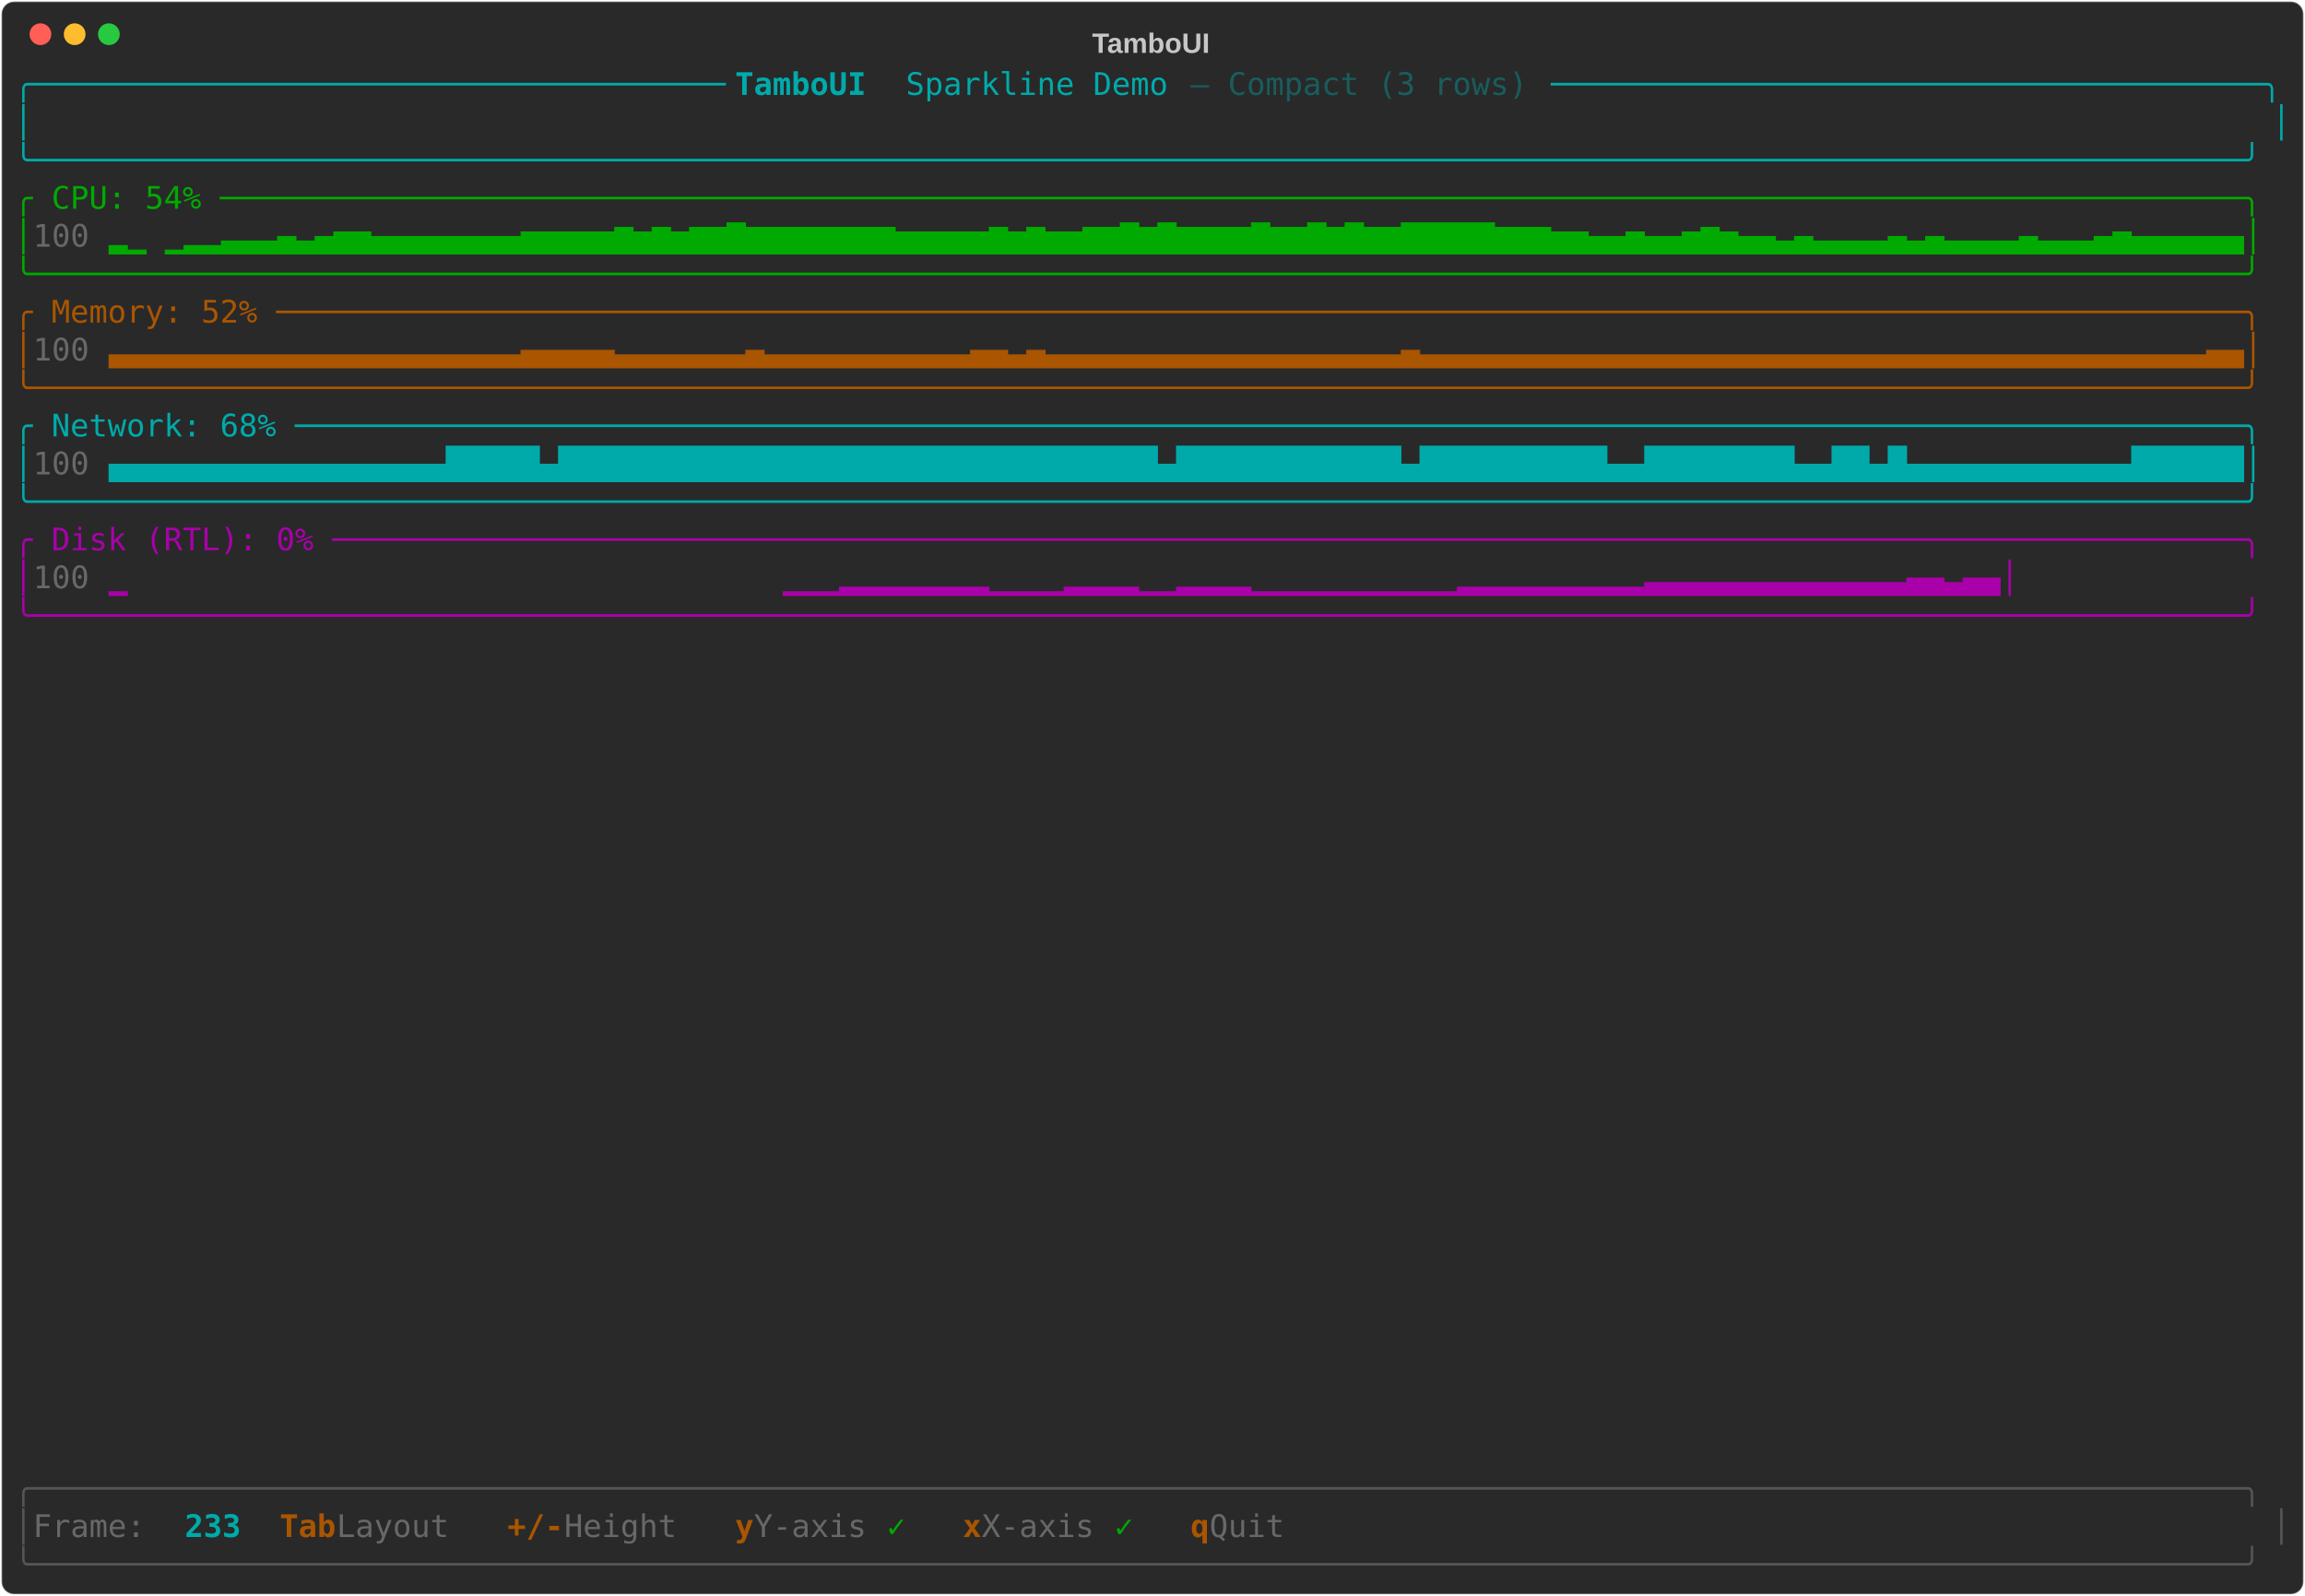
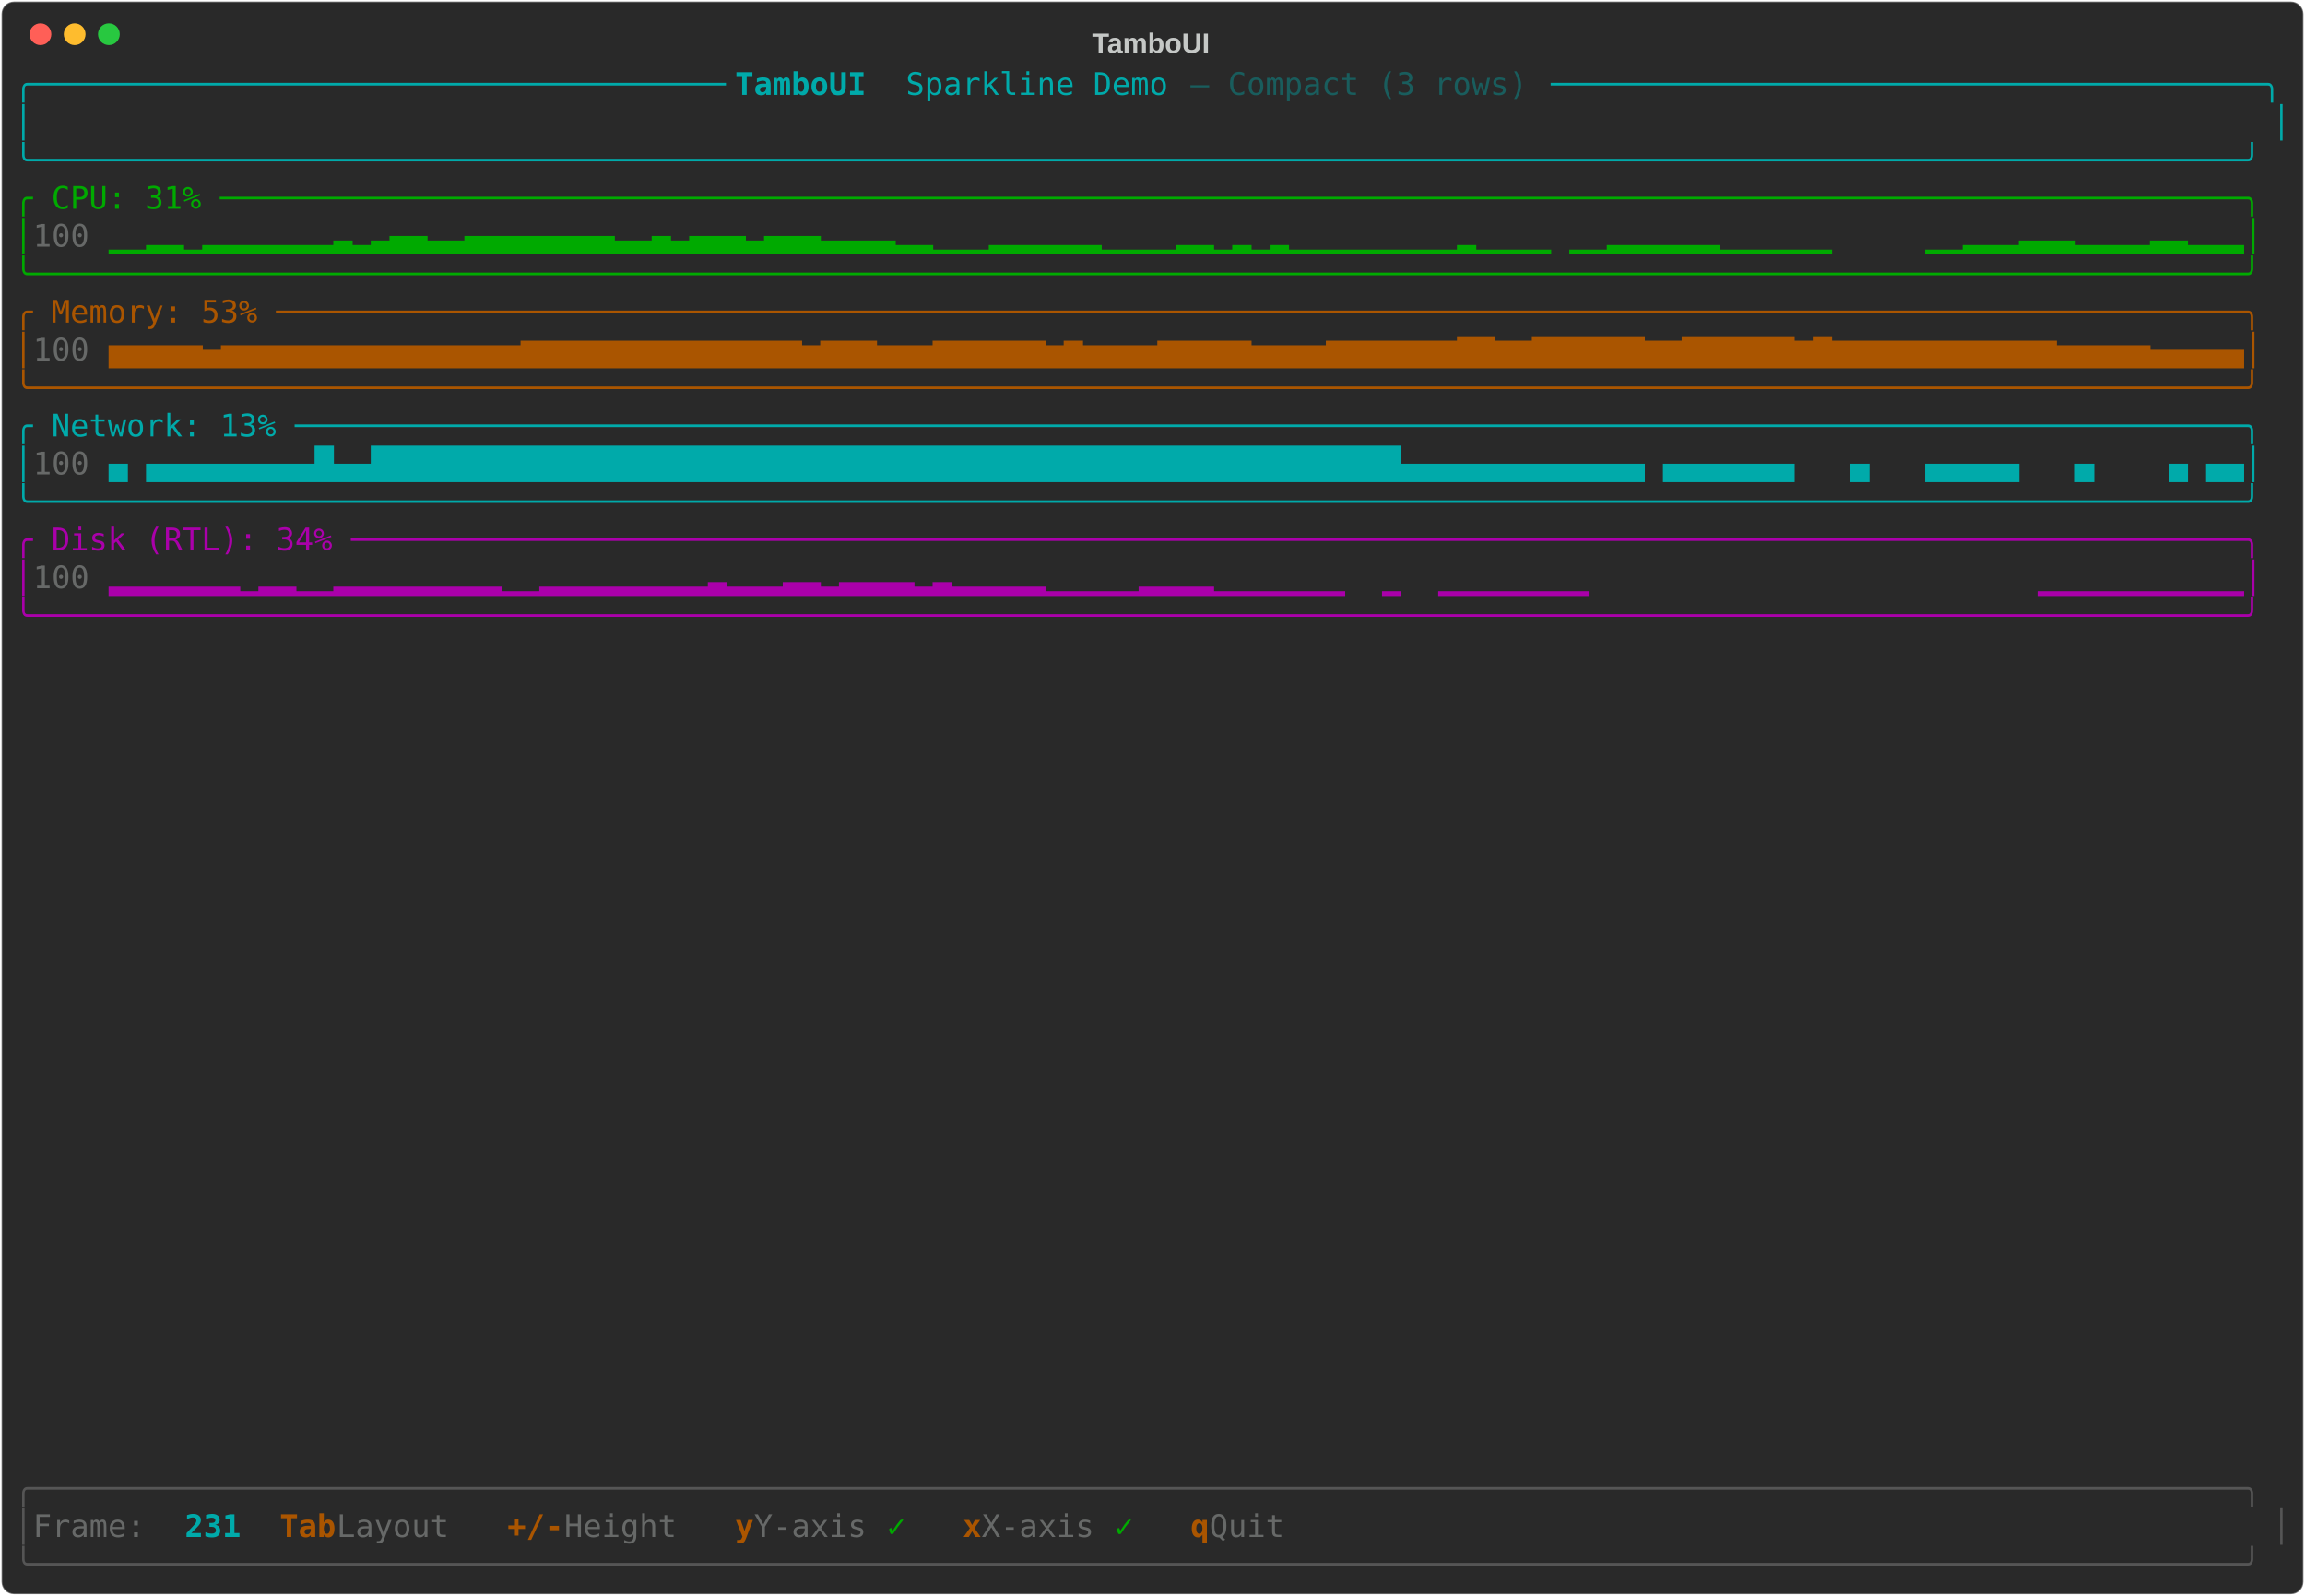
<svg xmlns="http://www.w3.org/2000/svg" class="rich-terminal" viewBox="0 0 1482 1026">
-   <style>    @font-face {        font-family: "Fira Code";        src: local("FiraCode-Regular"),                url("https://cdnjs.cloudflare.com/ajax/libs/firacode/6.2.0/woff2/FiraCode-Regular.woff2") format("woff2"),                url("https://cdnjs.cloudflare.com/ajax/libs/firacode/6.2.0/woff/FiraCode-Regular.woff") format("woff");        font-style: normal;        font-weight: 400;    }    @font-face {        font-family: "Fira Code";        src: local("FiraCode-Bold"),                url("https://cdnjs.cloudflare.com/ajax/libs/firacode/6.2.0/woff2/FiraCode-Bold.woff2") format("woff2"),                url("https://cdnjs.cloudflare.com/ajax/libs/firacode/6.2.0/woff/FiraCode-Bold.woff") format("woff");        font-style: bold;        font-weight: 700;    }    .terminal-2256705921-matrix {        font-family: Fira Code, monospace;        font-size: 20px;        line-height: 24.4px;        font-variant-east-asian: full-width;    }    .terminal-2256705921-title {        font-size: 18px;        font-weight: bold;        font-family: arial;    }    .terminal-2256705921-r1 { fill: #00aaaa }.terminal-2256705921-r2 { fill: #00aaaa;font-weight: bold }.terminal-2256705921-r3 { fill: #195d5d }.terminal-2256705921-r4 { fill: #c5c8c6 }.terminal-2256705921-r5 { fill: #00aa00 }.terminal-2256705921-r6 { fill: #676968 }.terminal-2256705921-r7 { fill: #aa5500 }.terminal-2256705921-r8 { fill: #aa00aa }.terminal-2256705921-r9 { fill: #555555 }.terminal-2256705921-r10 { fill: #aa5500;font-weight: bold }    </style>
+   <style>    @font-face {        font-family: "Fira Code";        src: local("FiraCode-Regular"),                url("https://cdnjs.cloudflare.com/ajax/libs/firacode/6.2.0/woff2/FiraCode-Regular.woff2") format("woff2"),                url("https://cdnjs.cloudflare.com/ajax/libs/firacode/6.2.0/woff/FiraCode-Regular.woff") format("woff");        font-style: normal;        font-weight: 400;    }    @font-face {        font-family: "Fira Code";        src: local("FiraCode-Bold"),                url("https://cdnjs.cloudflare.com/ajax/libs/firacode/6.2.0/woff2/FiraCode-Bold.woff2") format("woff2"),                url("https://cdnjs.cloudflare.com/ajax/libs/firacode/6.2.0/woff/FiraCode-Bold.woff") format("woff");        font-style: bold;        font-weight: 700;    }    .terminal-2590872902-matrix {        font-family: Fira Code, monospace;        font-size: 20px;        line-height: 24.4px;        font-variant-east-asian: full-width;    }    .terminal-2590872902-title {        font-size: 18px;        font-weight: bold;        font-family: arial;    }    .terminal-2590872902-r1 { fill: #00aaaa }.terminal-2590872902-r2 { fill: #00aaaa;font-weight: bold }.terminal-2590872902-r3 { fill: #195d5d }.terminal-2590872902-r4 { fill: #c5c8c6 }.terminal-2590872902-r5 { fill: #00aa00 }.terminal-2590872902-r6 { fill: #676968 }.terminal-2590872902-r7 { fill: #aa5500 }.terminal-2590872902-r8 { fill: #aa00aa }.terminal-2590872902-r9 { fill: #555555 }.terminal-2590872902-r10 { fill: #aa5500;font-weight: bold }    </style>
  <defs>
-     <clipPath id="terminal-2256705921-clip-terminal">
+     <clipPath id="terminal-2590872902-clip-terminal">
      <rect x="0" y="0" width="1463" height="975" />
    </clipPath>
-     <clipPath id="terminal-2256705921-line-0">
+     <clipPath id="terminal-2590872902-line-0">
      <rect x="0" y="1.5" width="1464" height="24.65" />
    </clipPath>
-     <clipPath id="terminal-2256705921-line-1">
+     <clipPath id="terminal-2590872902-line-1">
      <rect x="0" y="25.9" width="1464" height="24.65" />
    </clipPath>
-     <clipPath id="terminal-2256705921-line-2">
+     <clipPath id="terminal-2590872902-line-2">
      <rect x="0" y="50.3" width="1464" height="24.65" />
    </clipPath>
-     <clipPath id="terminal-2256705921-line-3">
+     <clipPath id="terminal-2590872902-line-3">
      <rect x="0" y="74.7" width="1464" height="24.65" />
    </clipPath>
-     <clipPath id="terminal-2256705921-line-4">
+     <clipPath id="terminal-2590872902-line-4">
      <rect x="0" y="99.1" width="1464" height="24.65" />
    </clipPath>
-     <clipPath id="terminal-2256705921-line-5">
+     <clipPath id="terminal-2590872902-line-5">
      <rect x="0" y="123.5" width="1464" height="24.65" />
    </clipPath>
-     <clipPath id="terminal-2256705921-line-6">
+     <clipPath id="terminal-2590872902-line-6">
      <rect x="0" y="147.9" width="1464" height="24.65" />
    </clipPath>
-     <clipPath id="terminal-2256705921-line-7">
+     <clipPath id="terminal-2590872902-line-7">
      <rect x="0" y="172.3" width="1464" height="24.65" />
    </clipPath>
-     <clipPath id="terminal-2256705921-line-8">
+     <clipPath id="terminal-2590872902-line-8">
      <rect x="0" y="196.7" width="1464" height="24.65" />
    </clipPath>
-     <clipPath id="terminal-2256705921-line-9">
+     <clipPath id="terminal-2590872902-line-9">
      <rect x="0" y="221.1" width="1464" height="24.65" />
    </clipPath>
-     <clipPath id="terminal-2256705921-line-10">
+     <clipPath id="terminal-2590872902-line-10">
      <rect x="0" y="245.5" width="1464" height="24.65" />
    </clipPath>
-     <clipPath id="terminal-2256705921-line-11">
+     <clipPath id="terminal-2590872902-line-11">
      <rect x="0" y="269.9" width="1464" height="24.65" />
    </clipPath>
-     <clipPath id="terminal-2256705921-line-12">
+     <clipPath id="terminal-2590872902-line-12">
      <rect x="0" y="294.3" width="1464" height="24.65" />
    </clipPath>
-     <clipPath id="terminal-2256705921-line-13">
+     <clipPath id="terminal-2590872902-line-13">
      <rect x="0" y="318.7" width="1464" height="24.65" />
    </clipPath>
-     <clipPath id="terminal-2256705921-line-14">
+     <clipPath id="terminal-2590872902-line-14">
      <rect x="0" y="343.1" width="1464" height="24.65" />
    </clipPath>
-     <clipPath id="terminal-2256705921-line-15">
+     <clipPath id="terminal-2590872902-line-15">
      <rect x="0" y="367.5" width="1464" height="24.65" />
    </clipPath>
-     <clipPath id="terminal-2256705921-line-16">
+     <clipPath id="terminal-2590872902-line-16">
      <rect x="0" y="391.9" width="1464" height="24.65" />
    </clipPath>
-     <clipPath id="terminal-2256705921-line-17">
+     <clipPath id="terminal-2590872902-line-17">
      <rect x="0" y="416.3" width="1464" height="24.65" />
    </clipPath>
-     <clipPath id="terminal-2256705921-line-18">
+     <clipPath id="terminal-2590872902-line-18">
      <rect x="0" y="440.7" width="1464" height="24.65" />
    </clipPath>
-     <clipPath id="terminal-2256705921-line-19">
+     <clipPath id="terminal-2590872902-line-19">
      <rect x="0" y="465.1" width="1464" height="24.65" />
    </clipPath>
-     <clipPath id="terminal-2256705921-line-20">
+     <clipPath id="terminal-2590872902-line-20">
      <rect x="0" y="489.5" width="1464" height="24.65" />
    </clipPath>
-     <clipPath id="terminal-2256705921-line-21">
+     <clipPath id="terminal-2590872902-line-21">
      <rect x="0" y="513.9" width="1464" height="24.65" />
    </clipPath>
-     <clipPath id="terminal-2256705921-line-22">
+     <clipPath id="terminal-2590872902-line-22">
      <rect x="0" y="538.3" width="1464" height="24.65" />
    </clipPath>
-     <clipPath id="terminal-2256705921-line-23">
+     <clipPath id="terminal-2590872902-line-23">
      <rect x="0" y="562.7" width="1464" height="24.65" />
    </clipPath>
-     <clipPath id="terminal-2256705921-line-24">
+     <clipPath id="terminal-2590872902-line-24">
      <rect x="0" y="587.1" width="1464" height="24.65" />
    </clipPath>
-     <clipPath id="terminal-2256705921-line-25">
+     <clipPath id="terminal-2590872902-line-25">
      <rect x="0" y="611.5" width="1464" height="24.65" />
    </clipPath>
-     <clipPath id="terminal-2256705921-line-26">
+     <clipPath id="terminal-2590872902-line-26">
      <rect x="0" y="635.9" width="1464" height="24.65" />
    </clipPath>
-     <clipPath id="terminal-2256705921-line-27">
+     <clipPath id="terminal-2590872902-line-27">
      <rect x="0" y="660.3" width="1464" height="24.65" />
    </clipPath>
-     <clipPath id="terminal-2256705921-line-28">
+     <clipPath id="terminal-2590872902-line-28">
      <rect x="0" y="684.7" width="1464" height="24.65" />
    </clipPath>
-     <clipPath id="terminal-2256705921-line-29">
+     <clipPath id="terminal-2590872902-line-29">
      <rect x="0" y="709.1" width="1464" height="24.65" />
    </clipPath>
-     <clipPath id="terminal-2256705921-line-30">
+     <clipPath id="terminal-2590872902-line-30">
      <rect x="0" y="733.5" width="1464" height="24.65" />
    </clipPath>
-     <clipPath id="terminal-2256705921-line-31">
+     <clipPath id="terminal-2590872902-line-31">
      <rect x="0" y="757.9" width="1464" height="24.65" />
    </clipPath>
-     <clipPath id="terminal-2256705921-line-32">
+     <clipPath id="terminal-2590872902-line-32">
      <rect x="0" y="782.3" width="1464" height="24.65" />
    </clipPath>
-     <clipPath id="terminal-2256705921-line-33">
+     <clipPath id="terminal-2590872902-line-33">
      <rect x="0" y="806.7" width="1464" height="24.65" />
    </clipPath>
-     <clipPath id="terminal-2256705921-line-34">
+     <clipPath id="terminal-2590872902-line-34">
      <rect x="0" y="831.1" width="1464" height="24.65" />
    </clipPath>
-     <clipPath id="terminal-2256705921-line-35">
+     <clipPath id="terminal-2590872902-line-35">
      <rect x="0" y="855.5" width="1464" height="24.65" />
    </clipPath>
-     <clipPath id="terminal-2256705921-line-36">
+     <clipPath id="terminal-2590872902-line-36">
      <rect x="0" y="879.9" width="1464" height="24.65" />
    </clipPath>
-     <clipPath id="terminal-2256705921-line-37">
+     <clipPath id="terminal-2590872902-line-37">
      <rect x="0" y="904.3" width="1464" height="24.65" />
    </clipPath>
-     <clipPath id="terminal-2256705921-line-38">
+     <clipPath id="terminal-2590872902-line-38">
      <rect x="0" y="928.7" width="1464" height="24.65" />
    </clipPath>
-     <clipPath id="terminal-2256705921-line-39">
+     <clipPath id="terminal-2590872902-line-39">
      <rect x="0" y="953.1" width="1464" height="24.65" />
    </clipPath>
  </defs>
  <rect fill="#292929" stroke="rgba(255,255,255,0.35)" stroke-width="1" x="1" y="1" width="1480" height="1024" rx="8" />
-   <text class="terminal-2256705921-title" fill="#c5c8c6" text-anchor="middle" x="740" y="34">TamboUI</text>
+   <text class="terminal-2590872902-title" fill="#c5c8c6" text-anchor="middle" x="740" y="34">TamboUI</text>
  <g transform="translate(26,22)">
    <circle cx="0" cy="0" r="7" fill="#ff5f57" />
    <circle cx="22" cy="0" r="7" fill="#febc2e" />
    <circle cx="44" cy="0" r="7" fill="#28c840" />
  </g>
-   <g transform="translate(9, 41)" clip-path="url(#terminal-2256705921-clip-terminal)">
-     <g class="terminal-2256705921-matrix">
-       <text class="terminal-2256705921-r1" x="0" y="20" textLength="463.6" clip-path="url(#terminal-2256705921-line-0)">╭─────────────────────────────────────</text>
-       <text class="terminal-2256705921-r2" x="463.6" y="20" textLength="109.8" clip-path="url(#terminal-2256705921-line-0)"> TamboUI </text>
-       <text class="terminal-2256705921-r1" x="573.4" y="20" textLength="183" clip-path="url(#terminal-2256705921-line-0)">Sparkline Demo </text>
-       <text class="terminal-2256705921-r3" x="756.4" y="20" textLength="231.8" clip-path="url(#terminal-2256705921-line-0)">— Compact (3 rows) </text>
-       <text class="terminal-2256705921-r1" x="988.2" y="20" textLength="475.8" clip-path="url(#terminal-2256705921-line-0)">──────────────────────────────────────╮</text>
-       <text class="terminal-2256705921-r1" x="0" y="44.4" textLength="12.2" clip-path="url(#terminal-2256705921-line-1)">│</text>
-       <text class="terminal-2256705921-r1" x="1451.8" y="44.4" textLength="12.2" clip-path="url(#terminal-2256705921-line-1)">│</text>
-       <text class="terminal-2256705921-r1" x="0" y="68.8" textLength="1464" clip-path="url(#terminal-2256705921-line-2)">╰──────────────────────────────────────────────────────────────────────────────────────────────────────────────────────╯</text>
-       <text class="terminal-2256705921-r5" x="0" y="93.2" textLength="1464" clip-path="url(#terminal-2256705921-line-3)">╭ CPU: 54% ────────────────────────────────────────────────────────────────────────────────────────────────────────────╮</text>
-       <text class="terminal-2256705921-r5" x="0" y="117.6" textLength="12.2" clip-path="url(#terminal-2256705921-line-4)">│</text>
-       <text class="terminal-2256705921-r6" x="12.2" y="117.6" textLength="48.8" clip-path="url(#terminal-2256705921-line-4)"> 100</text>
-       <text class="terminal-2256705921-r5" x="61" y="117.6" textLength="1403" clip-path="url(#terminal-2256705921-line-4)">▂▁ ▁▂▂▃▃▃▄▃▄▅▅▄▄▄▄▄▄▄▄▅▅▅▅▅▆▅▆▅▆▆▇▆▆▆▆▆▆▆▆▅▅▅▅▅▆▅▆▅▅▆▆▇▆▇▆▆▆▆▇▆▆▇▆▇▆▆▇▇▇▇▇▆▆▆▅▅▄▄▅▄▄▅▆▅▄▄▃▄▃▃▃▃▄▃▄▃▃▃▃▄▃▃▃▄▅▄▄▄▄▄▄│</text>
-       <text class="terminal-2256705921-r5" x="0" y="142" textLength="1464" clip-path="url(#terminal-2256705921-line-5)">╰──────────────────────────────────────────────────────────────────────────────────────────────────────────────────────╯</text>
-       <text class="terminal-2256705921-r7" x="0" y="166.4" textLength="1464" clip-path="url(#terminal-2256705921-line-6)">╭ Memory: 52% ─────────────────────────────────────────────────────────────────────────────────────────────────────────╮</text>
-       <text class="terminal-2256705921-r7" x="0" y="190.8" textLength="12.2" clip-path="url(#terminal-2256705921-line-7)">│</text>
-       <text class="terminal-2256705921-r6" x="12.2" y="190.8" textLength="48.8" clip-path="url(#terminal-2256705921-line-7)"> 100</text>
-       <text class="terminal-2256705921-r7" x="61" y="190.8" textLength="1403" clip-path="url(#terminal-2256705921-line-7)">▃▃▃▃▃▃▃▃▃▃▃▃▃▃▃▃▃▃▃▃▃▃▄▄▄▄▄▃▃▃▃▃▃▃▄▃▃▃▃▃▃▃▃▃▃▃▄▄▃▄▃▃▃▃▃▃▃▃▃▃▃▃▃▃▃▃▃▃▃▄▃▃▃▃▃▃▃▃▃▃▃▃▃▃▃▃▃▃▃▃▃▃▃▃▃▃▃▃▃▃▃▃▃▃▃▃▃▃▃▃▃▃▄▄│</text>
-       <text class="terminal-2256705921-r7" x="0" y="215.2" textLength="1464" clip-path="url(#terminal-2256705921-line-8)">╰──────────────────────────────────────────────────────────────────────────────────────────────────────────────────────╯</text>
-       <text class="terminal-2256705921-r1" x="0" y="239.6" textLength="1464" clip-path="url(#terminal-2256705921-line-9)">╭ Network: 68% ────────────────────────────────────────────────────────────────────────────────────────────────────────╮</text>
-       <text class="terminal-2256705921-r1" x="0" y="264" textLength="12.2" clip-path="url(#terminal-2256705921-line-10)">│</text>
-       <text class="terminal-2256705921-r6" x="12.2" y="264" textLength="48.8" clip-path="url(#terminal-2256705921-line-10)"> 100</text>
-       <text class="terminal-2256705921-r1" x="61" y="264" textLength="1403" clip-path="url(#terminal-2256705921-line-10)">▄▄▄▄▄▄▄▄▄▄▄▄▄▄▄▄▄▄█████▄████████████████████████████████▄████████████▄██████████▄▄████████▄▄██▄█▄▄▄▄▄▄▄▄▄▄▄▄██████│</text>
-       <text class="terminal-2256705921-r1" x="0" y="288.4" textLength="1464" clip-path="url(#terminal-2256705921-line-11)">╰──────────────────────────────────────────────────────────────────────────────────────────────────────────────────────╯</text>
-       <text class="terminal-2256705921-r8" x="0" y="312.8" textLength="1464" clip-path="url(#terminal-2256705921-line-12)">╭ Disk (RTL): 0% ──────────────────────────────────────────────────────────────────────────────────────────────────────╮</text>
-       <text class="terminal-2256705921-r8" x="0" y="337.2" textLength="12.2" clip-path="url(#terminal-2256705921-line-13)">│</text>
-       <text class="terminal-2256705921-r6" x="12.2" y="337.2" textLength="48.8" clip-path="url(#terminal-2256705921-line-13)"> 100</text>
-       <text class="terminal-2256705921-r8" x="61" y="337.2" textLength="1403" clip-path="url(#terminal-2256705921-line-13)">             ▁                                   ▁▁▁▂▂▂▂▂▂▂▂▁▁▁▁▂▂▂▂▁▁▂▂▂▂▁▁▁▁▁▁▁▁▁▁▁▂▂▂▂▂▂▂▂▂▂▃▃▃▃▃▃▃▃▃▃▃▃▃▃▄▄▃▄▄│</text>
-       <text class="terminal-2256705921-r8" x="0" y="361.6" textLength="1464" clip-path="url(#terminal-2256705921-line-14)">╰──────────────────────────────────────────────────────────────────────────────────────────────────────────────────────╯</text>
-       <text class="terminal-2256705921-r9" x="0" y="922.8" textLength="1464" clip-path="url(#terminal-2256705921-line-37)">╭──────────────────────────────────────────────────────────────────────────────────────────────────────────────────────╮</text>
-       <text class="terminal-2256705921-r9" x="0" y="947.2" textLength="12.2" clip-path="url(#terminal-2256705921-line-38)">│</text>
-       <text class="terminal-2256705921-r6" x="12.2" y="947.2" textLength="97.6" clip-path="url(#terminal-2256705921-line-38)"> Frame: </text>
-       <text class="terminal-2256705921-r2" x="109.8" y="947.2" textLength="36.6" clip-path="url(#terminal-2256705921-line-38)">233</text>
-       <text class="terminal-2256705921-r10" x="170.8" y="947.2" textLength="36.6" clip-path="url(#terminal-2256705921-line-38)">Tab</text>
-       <text class="terminal-2256705921-r6" x="207.4" y="947.2" textLength="85.4" clip-path="url(#terminal-2256705921-line-38)"> Layout</text>
-       <text class="terminal-2256705921-r10" x="317.2" y="947.2" textLength="36.6" clip-path="url(#terminal-2256705921-line-38)">+/-</text>
-       <text class="terminal-2256705921-r6" x="353.8" y="947.2" textLength="85.4" clip-path="url(#terminal-2256705921-line-38)"> Height</text>
-       <text class="terminal-2256705921-r10" x="463.6" y="947.2" textLength="12.2" clip-path="url(#terminal-2256705921-line-38)">y</text>
-       <text class="terminal-2256705921-r6" x="475.8" y="947.2" textLength="85.4" clip-path="url(#terminal-2256705921-line-38)"> Y-axis</text>
-       <text class="terminal-2256705921-r5" x="561.2" y="947.2" textLength="24.4" clip-path="url(#terminal-2256705921-line-38)"> ✓</text>
-       <text class="terminal-2256705921-r10" x="610" y="947.2" textLength="12.2" clip-path="url(#terminal-2256705921-line-38)">x</text>
-       <text class="terminal-2256705921-r6" x="622.2" y="947.2" textLength="85.4" clip-path="url(#terminal-2256705921-line-38)"> X-axis</text>
-       <text class="terminal-2256705921-r5" x="707.6" y="947.2" textLength="24.4" clip-path="url(#terminal-2256705921-line-38)"> ✓</text>
-       <text class="terminal-2256705921-r10" x="756.4" y="947.2" textLength="12.2" clip-path="url(#terminal-2256705921-line-38)">q</text>
-       <text class="terminal-2256705921-r6" x="768.6" y="947.2" textLength="61" clip-path="url(#terminal-2256705921-line-38)"> Quit</text>
-       <text class="terminal-2256705921-r9" x="1451.8" y="947.2" textLength="12.2" clip-path="url(#terminal-2256705921-line-38)">│</text>
-       <text class="terminal-2256705921-r9" x="0" y="971.6" textLength="1464" clip-path="url(#terminal-2256705921-line-39)">╰──────────────────────────────────────────────────────────────────────────────────────────────────────────────────────╯</text>
+   <g transform="translate(9, 41)" clip-path="url(#terminal-2590872902-clip-terminal)">
+     <g class="terminal-2590872902-matrix">
+       <text class="terminal-2590872902-r1" x="0" y="20" textLength="463.6" clip-path="url(#terminal-2590872902-line-0)">╭─────────────────────────────────────</text>
+       <text class="terminal-2590872902-r2" x="463.6" y="20" textLength="109.8" clip-path="url(#terminal-2590872902-line-0)"> TamboUI </text>
+       <text class="terminal-2590872902-r1" x="573.4" y="20" textLength="183" clip-path="url(#terminal-2590872902-line-0)">Sparkline Demo </text>
+       <text class="terminal-2590872902-r3" x="756.4" y="20" textLength="231.8" clip-path="url(#terminal-2590872902-line-0)">— Compact (3 rows) </text>
+       <text class="terminal-2590872902-r1" x="988.2" y="20" textLength="475.8" clip-path="url(#terminal-2590872902-line-0)">──────────────────────────────────────╮</text>
+       <text class="terminal-2590872902-r1" x="0" y="44.4" textLength="12.2" clip-path="url(#terminal-2590872902-line-1)">│</text>
+       <text class="terminal-2590872902-r1" x="1451.8" y="44.4" textLength="12.2" clip-path="url(#terminal-2590872902-line-1)">│</text>
+       <text class="terminal-2590872902-r1" x="0" y="68.8" textLength="1464" clip-path="url(#terminal-2590872902-line-2)">╰──────────────────────────────────────────────────────────────────────────────────────────────────────────────────────╯</text>
+       <text class="terminal-2590872902-r5" x="0" y="93.2" textLength="1464" clip-path="url(#terminal-2590872902-line-3)">╭ CPU: 31% ────────────────────────────────────────────────────────────────────────────────────────────────────────────╮</text>
+       <text class="terminal-2590872902-r5" x="0" y="117.6" textLength="12.2" clip-path="url(#terminal-2590872902-line-4)">│</text>
+       <text class="terminal-2590872902-r6" x="12.2" y="117.6" textLength="48.8" clip-path="url(#terminal-2590872902-line-4)"> 100</text>
+       <text class="terminal-2590872902-r5" x="61" y="117.6" textLength="1403" clip-path="url(#terminal-2590872902-line-4)">▁▁▂▂▁▂▂▂▂▂▂▂▃▂▃▄▄▃▃▄▄▄▄▄▄▄▄▃▃▄▃▄▄▄▃▄▄▄▃▃▃▃▂▂▁▁▁▂▂▂▂▂▂▁▁▁▁▂▂▁▂▁▂▁▁▁▁▁▁▁▁▁▂▁▁▁▁ ▁▁▂▂▂▂▂▂▁▁▁▁▁▁     ▁▁▂▂▂▃▃▃▂▂▂▂▃▃▂▂▂│</text>
+       <text class="terminal-2590872902-r5" x="0" y="142" textLength="1464" clip-path="url(#terminal-2590872902-line-5)">╰──────────────────────────────────────────────────────────────────────────────────────────────────────────────────────╯</text>
+       <text class="terminal-2590872902-r7" x="0" y="166.4" textLength="1464" clip-path="url(#terminal-2590872902-line-6)">╭ Memory: 53% ─────────────────────────────────────────────────────────────────────────────────────────────────────────╮</text>
+       <text class="terminal-2590872902-r7" x="0" y="190.8" textLength="12.2" clip-path="url(#terminal-2590872902-line-7)">│</text>
+       <text class="terminal-2590872902-r6" x="12.2" y="190.8" textLength="48.8" clip-path="url(#terminal-2590872902-line-7)"> 100</text>
+       <text class="terminal-2590872902-r7" x="61" y="190.8" textLength="1403" clip-path="url(#terminal-2590872902-line-7)">▅▅▅▅▅▄▅▅▅▅▅▅▅▅▅▅▅▅▅▅▅▅▆▆▆▆▆▆▆▆▆▆▆▆▆▆▆▅▆▆▆▅▅▅▆▆▆▆▆▆▅▆▅▅▅▅▆▆▆▆▆▅▅▅▅▆▆▆▆▆▆▆▇▇▆▆▇▇▇▇▇▇▆▆▇▇▇▇▇▇▆▇▆▆▆▆▆▆▆▆▆▆▆▆▅▅▅▅▅▄▄▄▄▄│</text>
+       <text class="terminal-2590872902-r7" x="0" y="215.2" textLength="1464" clip-path="url(#terminal-2590872902-line-8)">╰──────────────────────────────────────────────────────────────────────────────────────────────────────────────────────╯</text>
+       <text class="terminal-2590872902-r1" x="0" y="239.6" textLength="1464" clip-path="url(#terminal-2590872902-line-9)">╭ Network: 13% ────────────────────────────────────────────────────────────────────────────────────────────────────────╮</text>
+       <text class="terminal-2590872902-r1" x="0" y="264" textLength="12.2" clip-path="url(#terminal-2590872902-line-10)">│</text>
+       <text class="terminal-2590872902-r6" x="12.2" y="264" textLength="48.8" clip-path="url(#terminal-2590872902-line-10)"> 100</text>
+       <text class="terminal-2590872902-r1" x="61" y="264" textLength="1403" clip-path="url(#terminal-2590872902-line-10)">▄ ▄▄▄▄▄▄▄▄▄█▄▄███████████████████████████████████████████████████████▄▄▄▄▄▄▄▄▄▄▄▄▄ ▄▄▄▄▄▄▄   ▄   ▄▄▄▄▄   ▄    ▄ ▄▄│</text>
+       <text class="terminal-2590872902-r1" x="0" y="288.4" textLength="1464" clip-path="url(#terminal-2590872902-line-11)">╰──────────────────────────────────────────────────────────────────────────────────────────────────────────────────────╯</text>
+       <text class="terminal-2590872902-r8" x="0" y="312.8" textLength="1464" clip-path="url(#terminal-2590872902-line-12)">╭ Disk (RTL): 34% ─────────────────────────────────────────────────────────────────────────────────────────────────────╮</text>
+       <text class="terminal-2590872902-r8" x="0" y="337.2" textLength="12.2" clip-path="url(#terminal-2590872902-line-13)">│</text>
+       <text class="terminal-2590872902-r6" x="12.2" y="337.2" textLength="48.8" clip-path="url(#terminal-2590872902-line-13)"> 100</text>
+       <text class="terminal-2590872902-r8" x="61" y="337.2" textLength="1403" clip-path="url(#terminal-2590872902-line-13)">▂▂▂▂▂▂▂▁▂▂▁▁▂▂▂▂▂▂▂▂▂▁▁▂▂▂▂▂▂▂▂▂▃▂▂▂▃▃▂▃▃▃▃▂▃▂▂▂▂▂▁▁▁▁▁▂▂▂▂▁▁▁▁▁▁▁  ▁  ▁▁▁▁▁▁▁▁                        ▁▁▁▁▁▁▁▁▁▁▁│</text>
+       <text class="terminal-2590872902-r8" x="0" y="361.6" textLength="1464" clip-path="url(#terminal-2590872902-line-14)">╰──────────────────────────────────────────────────────────────────────────────────────────────────────────────────────╯</text>
+       <text class="terminal-2590872902-r9" x="0" y="922.8" textLength="1464" clip-path="url(#terminal-2590872902-line-37)">╭──────────────────────────────────────────────────────────────────────────────────────────────────────────────────────╮</text>
+       <text class="terminal-2590872902-r9" x="0" y="947.2" textLength="12.2" clip-path="url(#terminal-2590872902-line-38)">│</text>
+       <text class="terminal-2590872902-r6" x="12.2" y="947.2" textLength="97.6" clip-path="url(#terminal-2590872902-line-38)"> Frame: </text>
+       <text class="terminal-2590872902-r2" x="109.8" y="947.2" textLength="36.6" clip-path="url(#terminal-2590872902-line-38)">231</text>
+       <text class="terminal-2590872902-r10" x="170.8" y="947.2" textLength="36.6" clip-path="url(#terminal-2590872902-line-38)">Tab</text>
+       <text class="terminal-2590872902-r6" x="207.4" y="947.2" textLength="85.4" clip-path="url(#terminal-2590872902-line-38)"> Layout</text>
+       <text class="terminal-2590872902-r10" x="317.2" y="947.2" textLength="36.6" clip-path="url(#terminal-2590872902-line-38)">+/-</text>
+       <text class="terminal-2590872902-r6" x="353.8" y="947.2" textLength="85.4" clip-path="url(#terminal-2590872902-line-38)"> Height</text>
+       <text class="terminal-2590872902-r10" x="463.6" y="947.2" textLength="12.2" clip-path="url(#terminal-2590872902-line-38)">y</text>
+       <text class="terminal-2590872902-r6" x="475.8" y="947.2" textLength="85.4" clip-path="url(#terminal-2590872902-line-38)"> Y-axis</text>
+       <text class="terminal-2590872902-r5" x="561.2" y="947.2" textLength="24.4" clip-path="url(#terminal-2590872902-line-38)"> ✓</text>
+       <text class="terminal-2590872902-r10" x="610" y="947.2" textLength="12.2" clip-path="url(#terminal-2590872902-line-38)">x</text>
+       <text class="terminal-2590872902-r6" x="622.2" y="947.2" textLength="85.4" clip-path="url(#terminal-2590872902-line-38)"> X-axis</text>
+       <text class="terminal-2590872902-r5" x="707.6" y="947.2" textLength="24.4" clip-path="url(#terminal-2590872902-line-38)"> ✓</text>
+       <text class="terminal-2590872902-r10" x="756.4" y="947.2" textLength="12.2" clip-path="url(#terminal-2590872902-line-38)">q</text>
+       <text class="terminal-2590872902-r6" x="768.6" y="947.2" textLength="61" clip-path="url(#terminal-2590872902-line-38)"> Quit</text>
+       <text class="terminal-2590872902-r9" x="1451.8" y="947.2" textLength="12.2" clip-path="url(#terminal-2590872902-line-38)">│</text>
+       <text class="terminal-2590872902-r9" x="0" y="971.6" textLength="1464" clip-path="url(#terminal-2590872902-line-39)">╰──────────────────────────────────────────────────────────────────────────────────────────────────────────────────────╯</text>
    </g>
  </g>
</svg>
